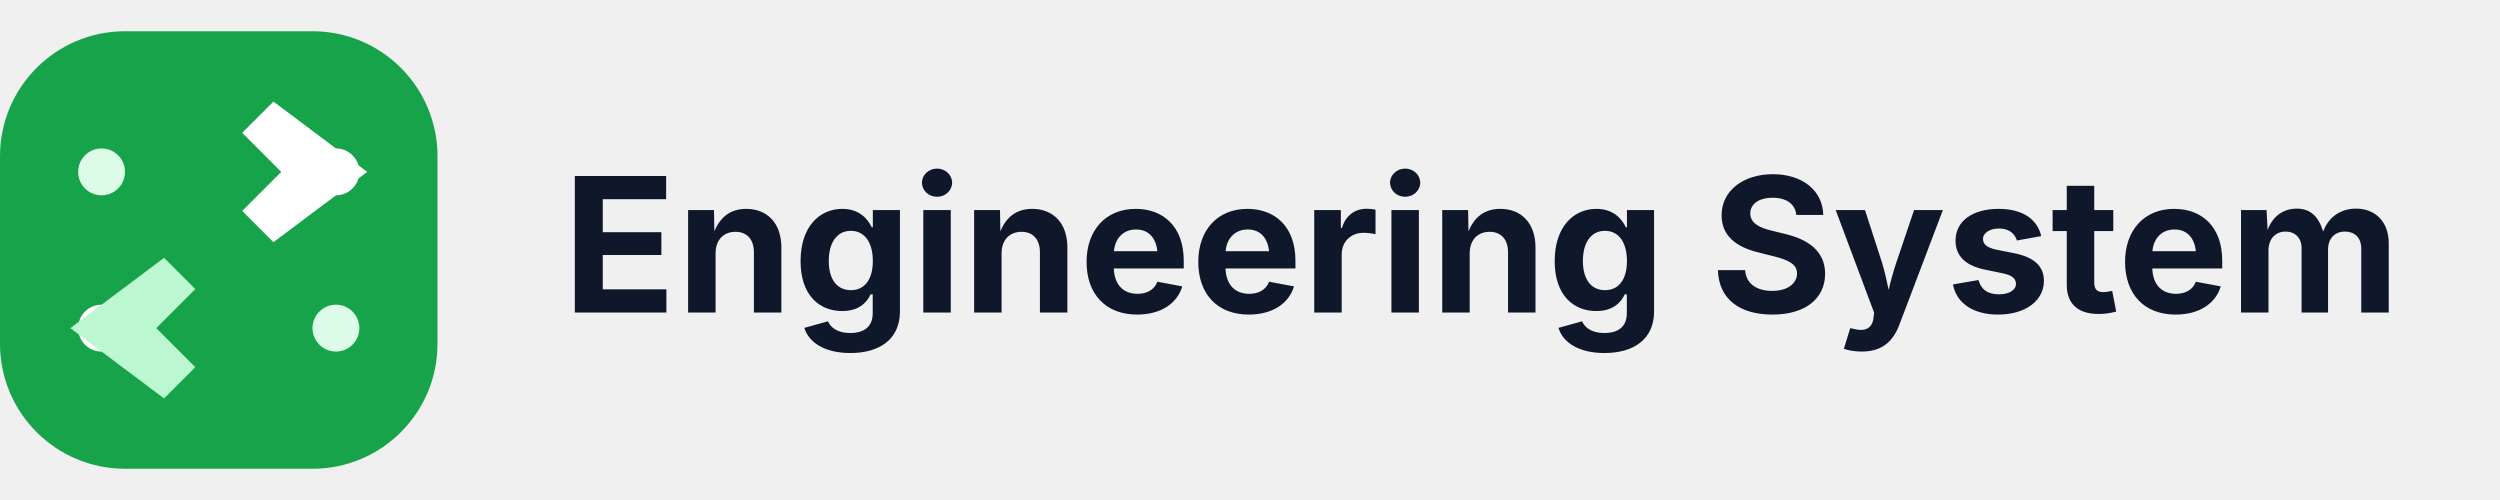
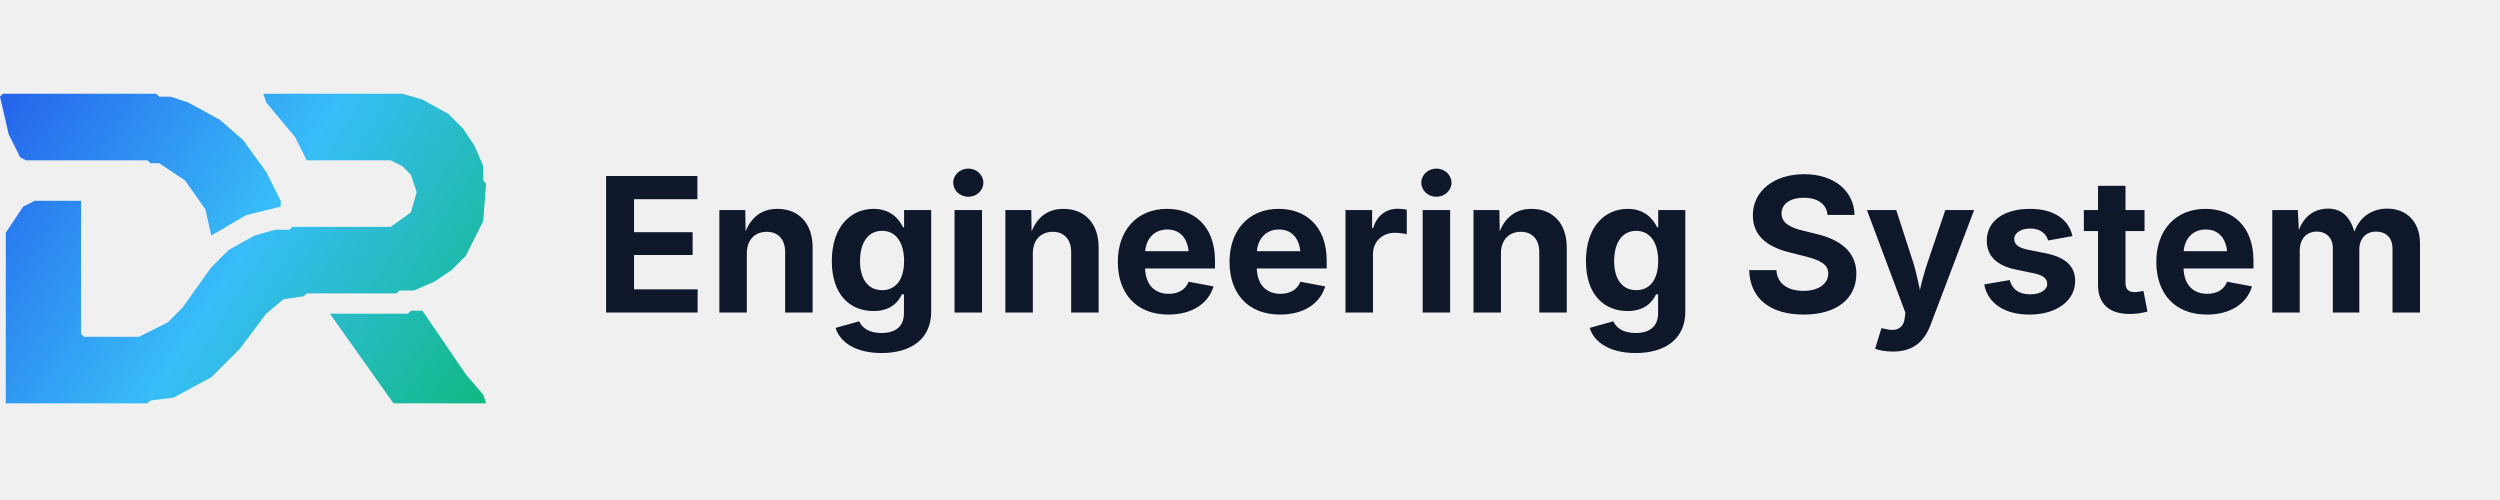
<svg xmlns="http://www.w3.org/2000/svg" width="320" height="64" viewBox="0 0 320 64" role="img" aria-label="Engineering System">
-   <rect x="0" y="4" width="56" height="56" rx="16" fill="#16A34A" />
-   <circle cx="13" cy="22" r="3" fill="#DCFCE7" />
-   <circle cx="43" cy="22" r="3" fill="#FFFFFF" />
-   <path d="M16 22h20l-5-5 4-4 12 9-12 9-4-4 5-5H16z" fill="#FFFFFF" />
-   <circle cx="43" cy="42" r="3" fill="#DCFCE7" />
-   <circle cx="13" cy="42" r="3" fill="#FFFFFF" />
-   <path d="M40 42H20l5 5-4 4-12-9 12-9 4 4-5 5h20z" fill="#BBF7D0" />
-   <text x="72" y="40" font-family="Inter, ui-sans-serif, system-ui, -apple-system, BlinkMacSystemFont, Segoe UI, sans-serif" font-size="24" font-weight="750" fill="#0F172A">Engineering System</text>
+   <defs>
+     <linearGradient id="engineering-system-docs-a-light" x1="0" y1="0" x2="169" y2="108" gradientUnits="userSpaceOnUse">
+       <stop offset="0" stop-color="#2563EB" />
+       <stop offset="0.5" stop-color="#38BDF8" />
+       <stop offset="1" stop-color="#10B981" />
+     </linearGradient>
+   </defs>
+   <g transform="translate(0 12) scale(0.3703704)">
+     <path d="M114 76 L136 107 L168 107 L167 104 L161 97 L146 75 L142 75 L141 76 Z" fill="url(#engineering-system-docs-a-light)" />
+     <path d="M164 18 L160 12 L155 7 L146 2 L139 0 L91 0 L92 3 L102 15 L106 23 L135 23 L139 25 L142 28 L144 34 L142 41 L135 46 L101 46 L100 47 L95 47 L88 49 L79 54 L73 60 L63 74 L58 79 L48 84 L29 84 L28 83 L28 37 L12 37 L8 39 L2 48 L2 107 L51 107 L52 106 L60 105 L73 98 L83 88 L92 76 L98 71 L105 70 L106 69 L137 69 L138 68 L143 68 L150 65 L156 61 L161 56 L167 44 L168 31 L167 30 L167 25 Z" fill="url(#engineering-system-docs-a-light)" />
+     <path d="M0 1 L3 14 L7 22 L9 23 L51 23 L52 24 L55 24 L64 30 L71 40 L73 49 L85 42 L97 39 L97 37 L92 27 L84 16 L76 9 L65 3 L59 1 L55 1 L54 0 L1 0 Z" fill="url(#engineering-system-docs-a-light)" />
+   </g>
+   <text x="76" y="40" font-family="Inter, ui-sans-serif, system-ui, -apple-system, BlinkMacSystemFont, Segoe UI, sans-serif" font-size="24" font-weight="750" fill="#0F172A">Engineering System</text>
</svg>
